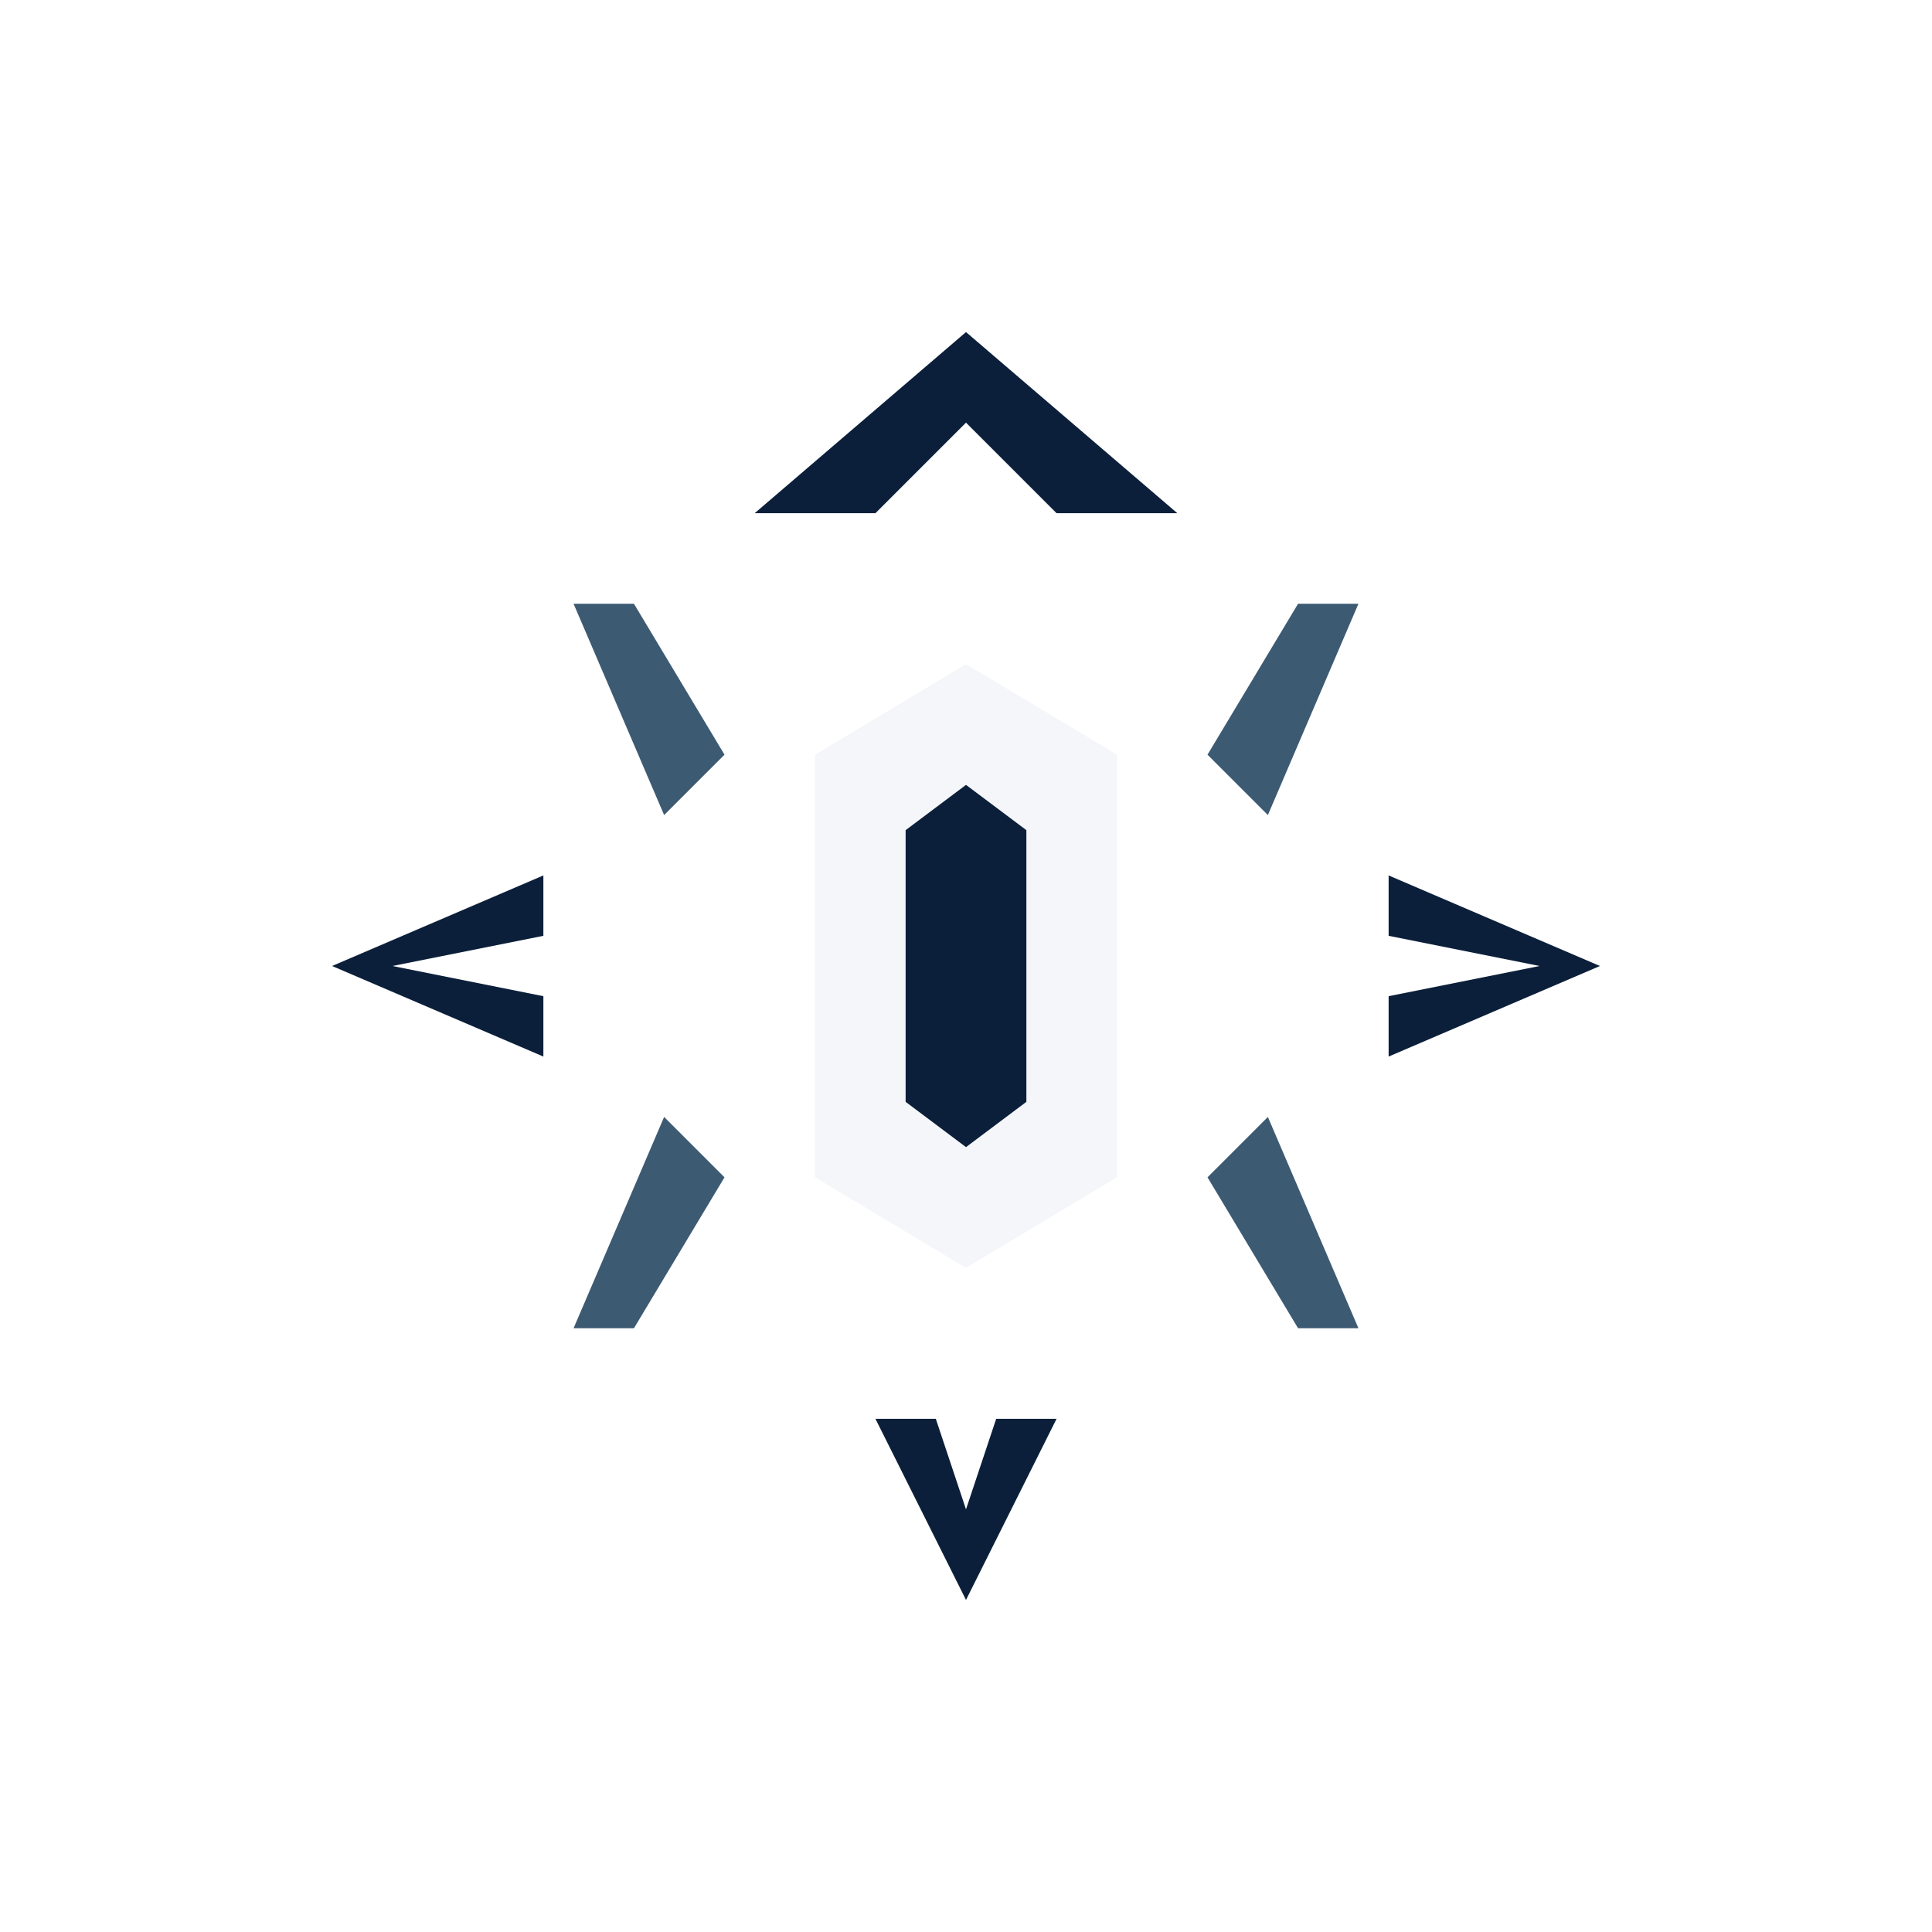
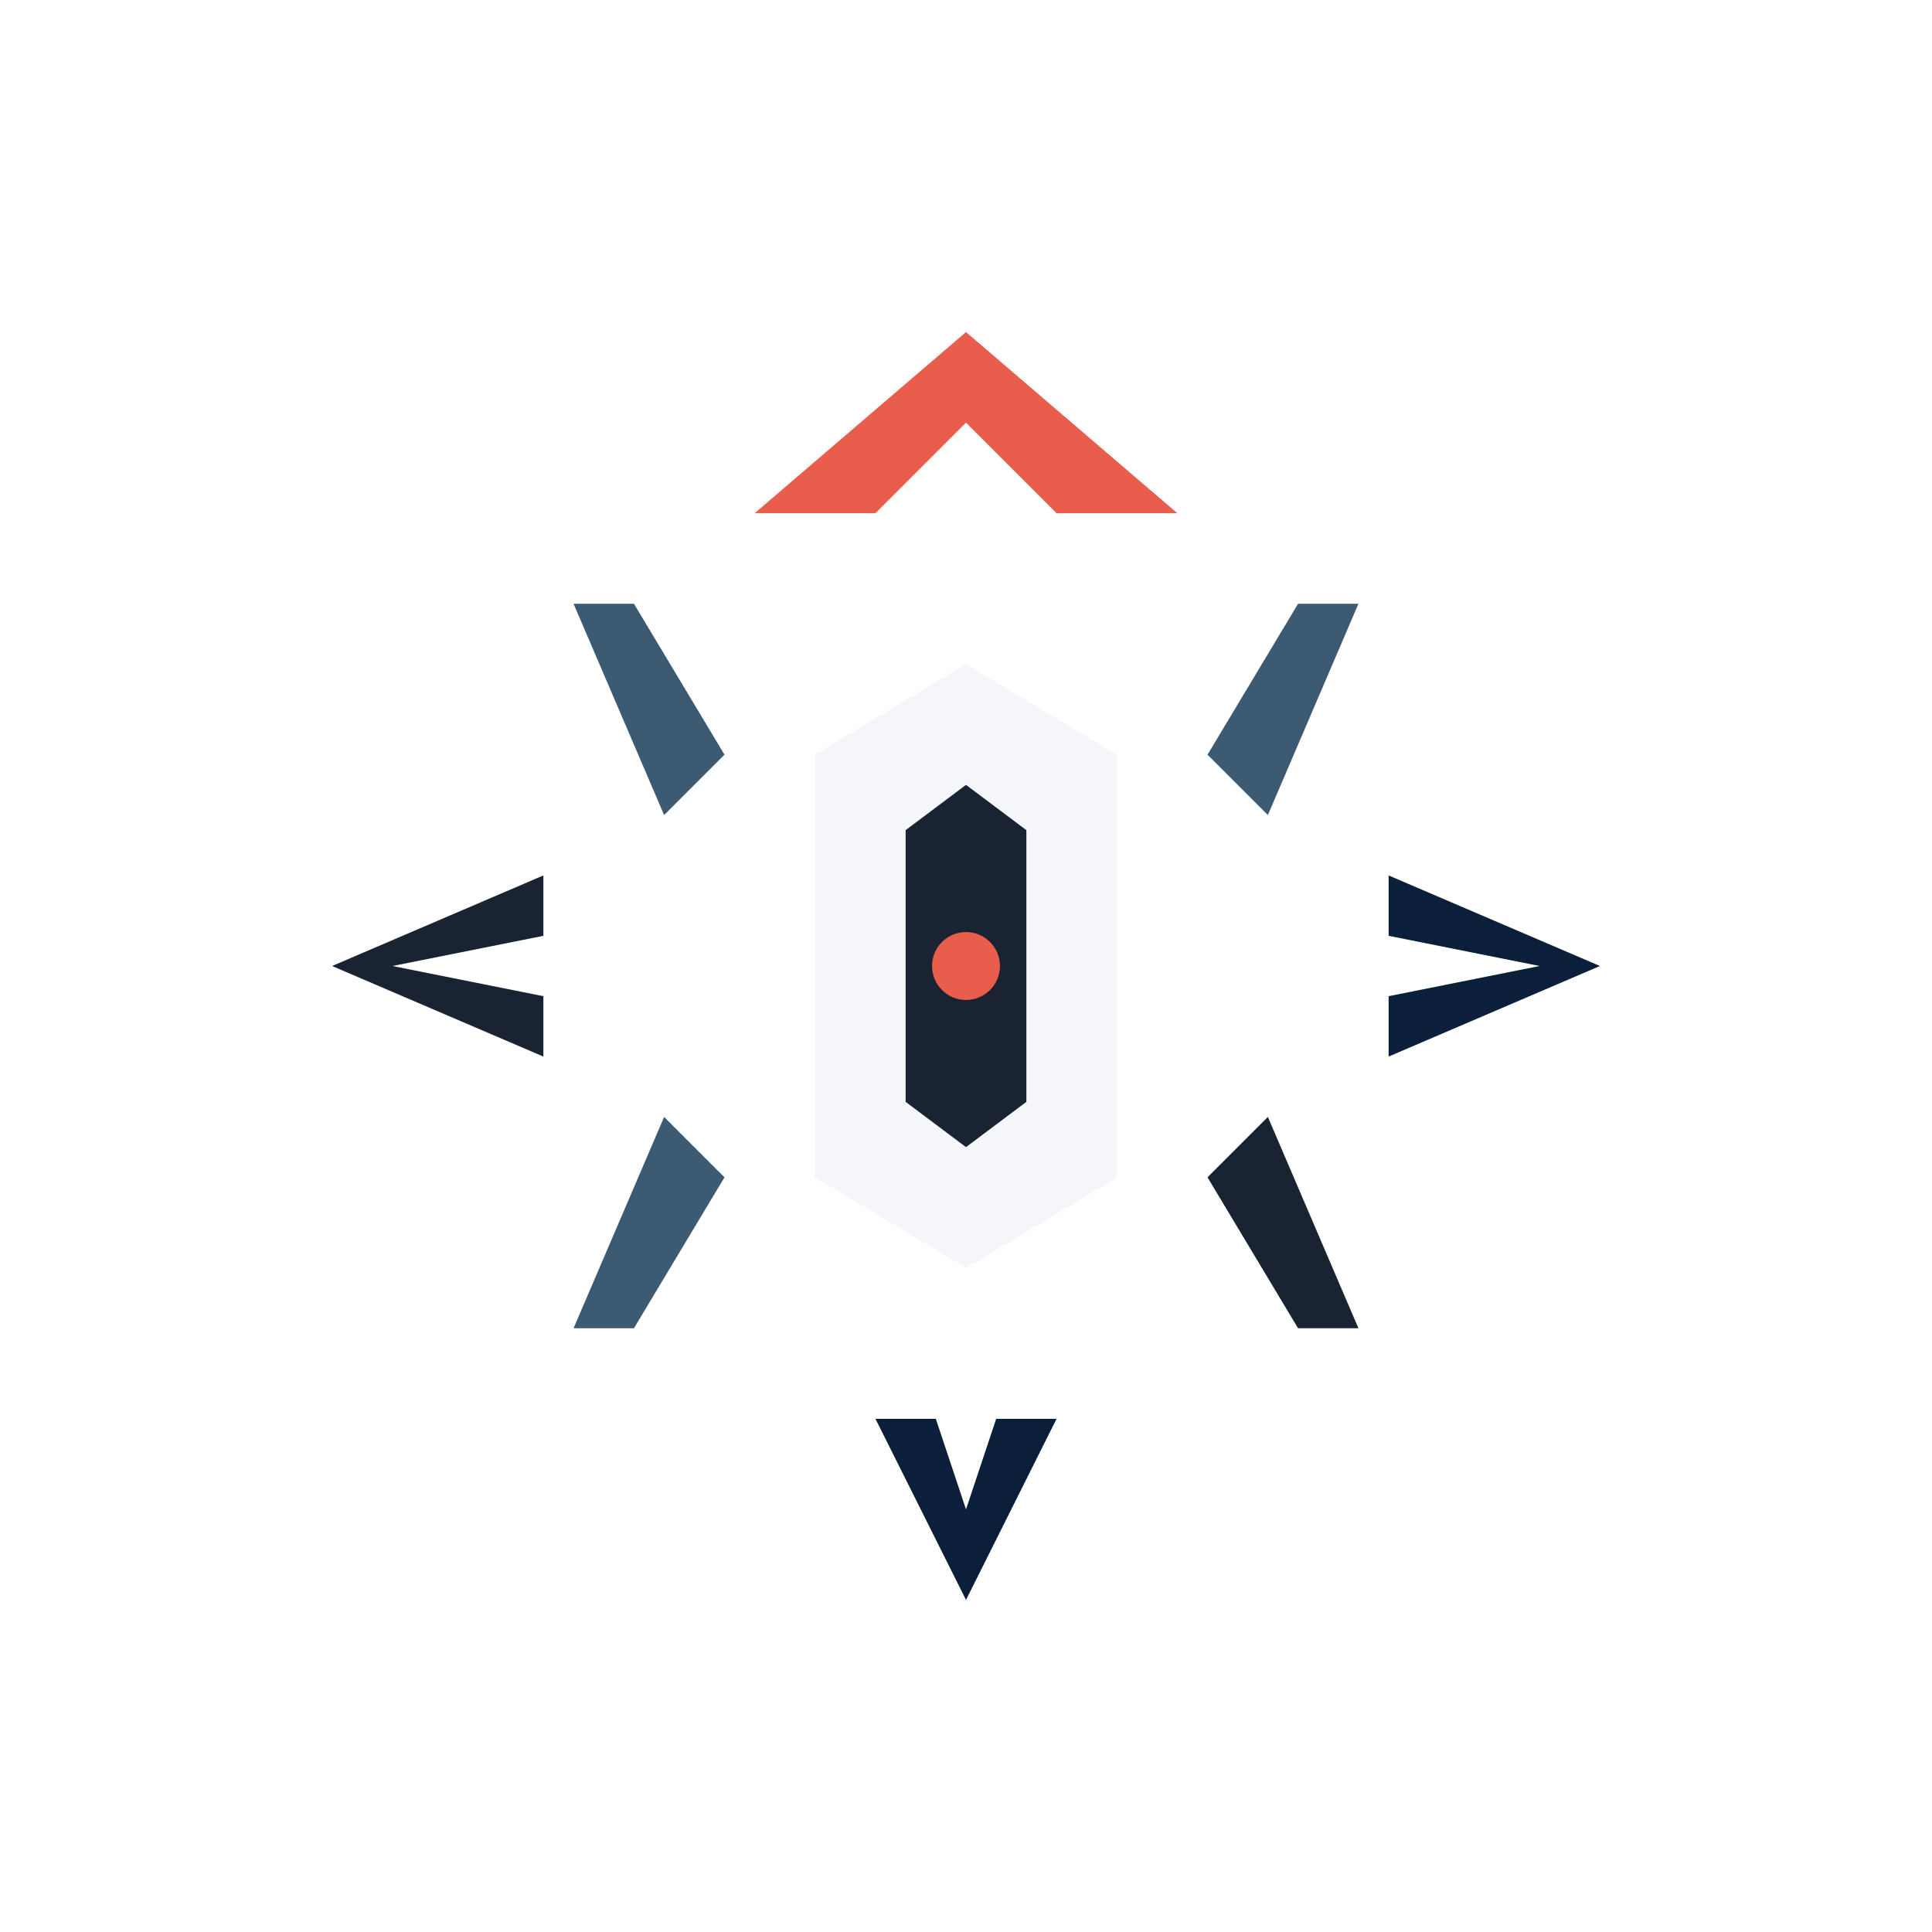
<svg xmlns="http://www.w3.org/2000/svg" viewBox="0 0 512 512" fill="none" role="img" aria-label="Vector Core Chevron">
-   <path d="M256 88 L312 136 L280 136 L256 112 L232 136 L200 136 Z" fill="#0B1F3A" />
+   <path d="M256 88 L312 136 L280 136 L256 112 L232 136 L200 136 Z" fill="#E85D4C" />
  <path d="M360 160 L336 216 L320 200 L344 160 Z" fill="#3D5A73" />
  <path d="M424 256 L368 280 L368 264 L408 256 L368 248 L368 232 Z" fill="#0B1F3A" />
-   <path d="M360 352 L336 296 L320 312 L344 352 Z" fill="#3D5A73" />
+   <path d="M360 352 L336 296 L320 312 L344 352 Z" fill="#1A2332" />
  <path d="M256 424 L232 376 L248 376 L256 400 L264 376 L280 376 Z" fill="#0B1F3A" />
  <path d="M152 352 L176 296 L192 312 L168 352 Z" fill="#3D5A73" />
-   <path d="M88 256 L144 232 L144 248 L104 256 L144 264 L144 280 Z" fill="#0B1F3A" />
+   <path d="M88 256 L144 232 L144 248 L104 256 L144 264 L144 280 Z" fill="#1A2332" />
  <path d="M152 160 L176 216 L192 200 L168 160 Z" fill="#3D5A73" />
  <path d="M256 176 L296 200 L296 312 L256 336 L216 312 L216 200 Z" fill="#F4F6F9" />
-   <path d="M256 208 L272 220 V292 L256 304 L240 292 V220 Z" fill="#0B1F3A" />
+   <path d="M256 208 L272 220 V292 L256 304 L240 292 V220 Z" fill="#1A2332" />
+   <circle cx="256" cy="256" r="9" fill="#E85D4C" />
</svg>
